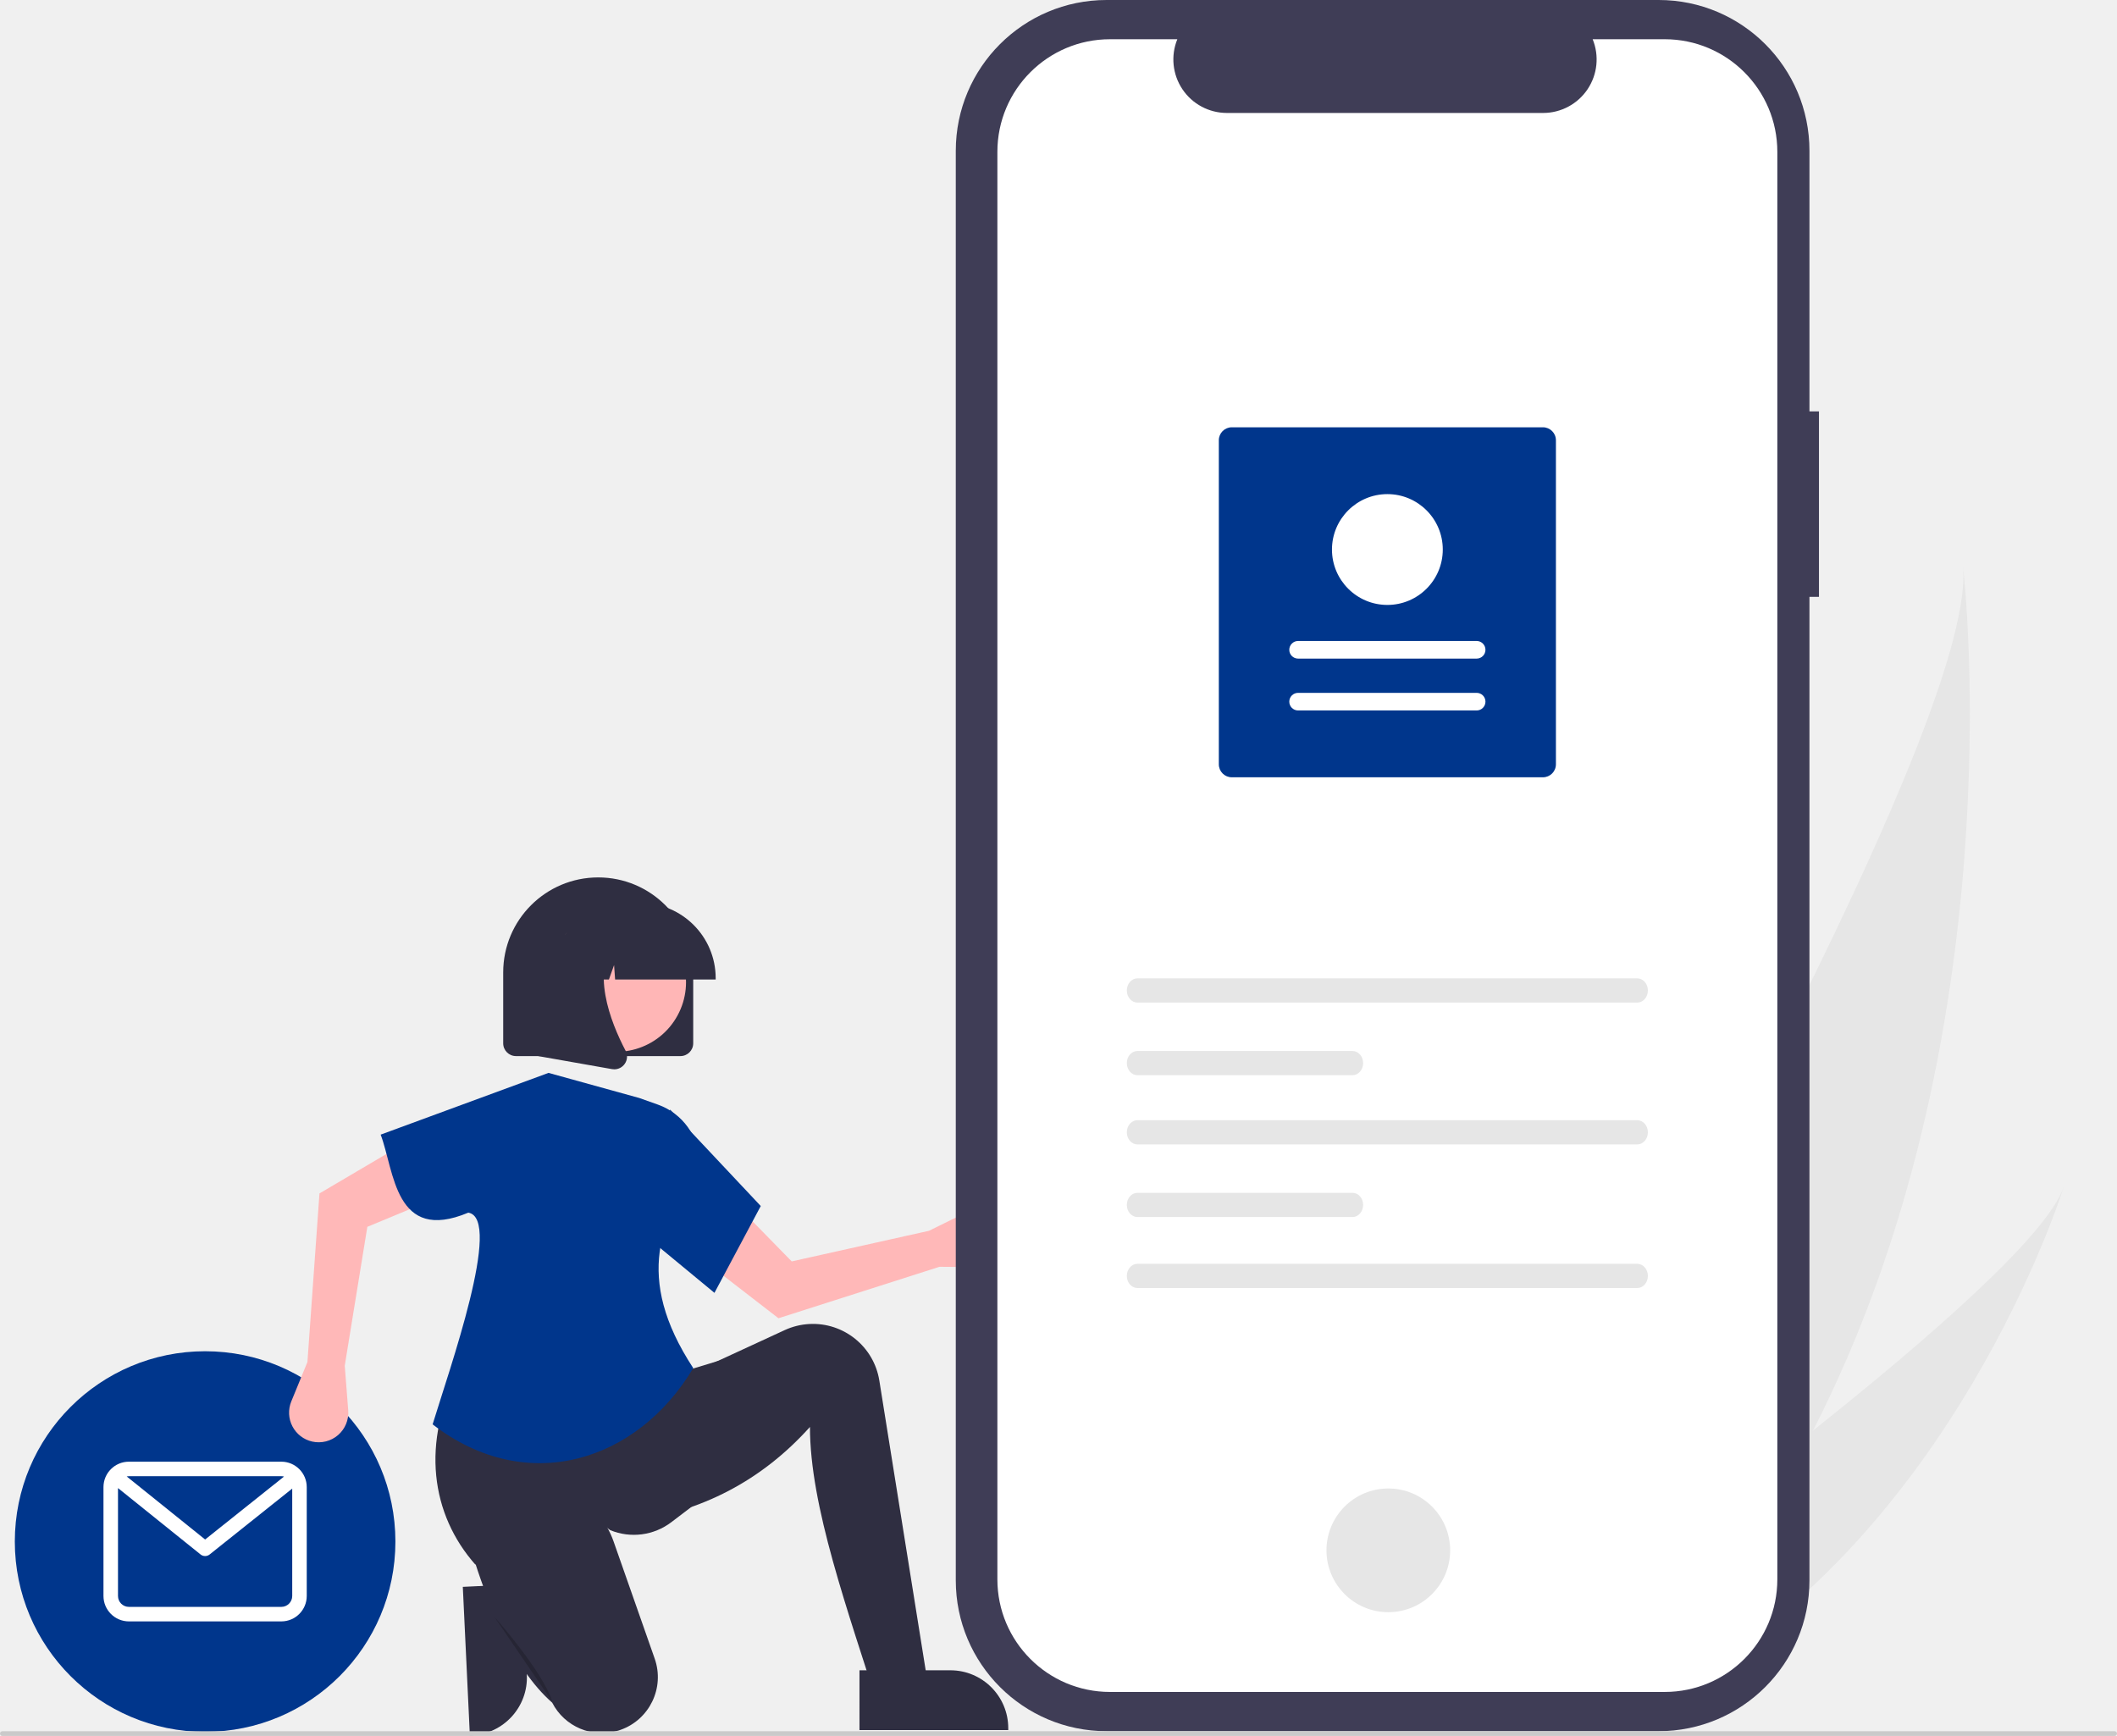
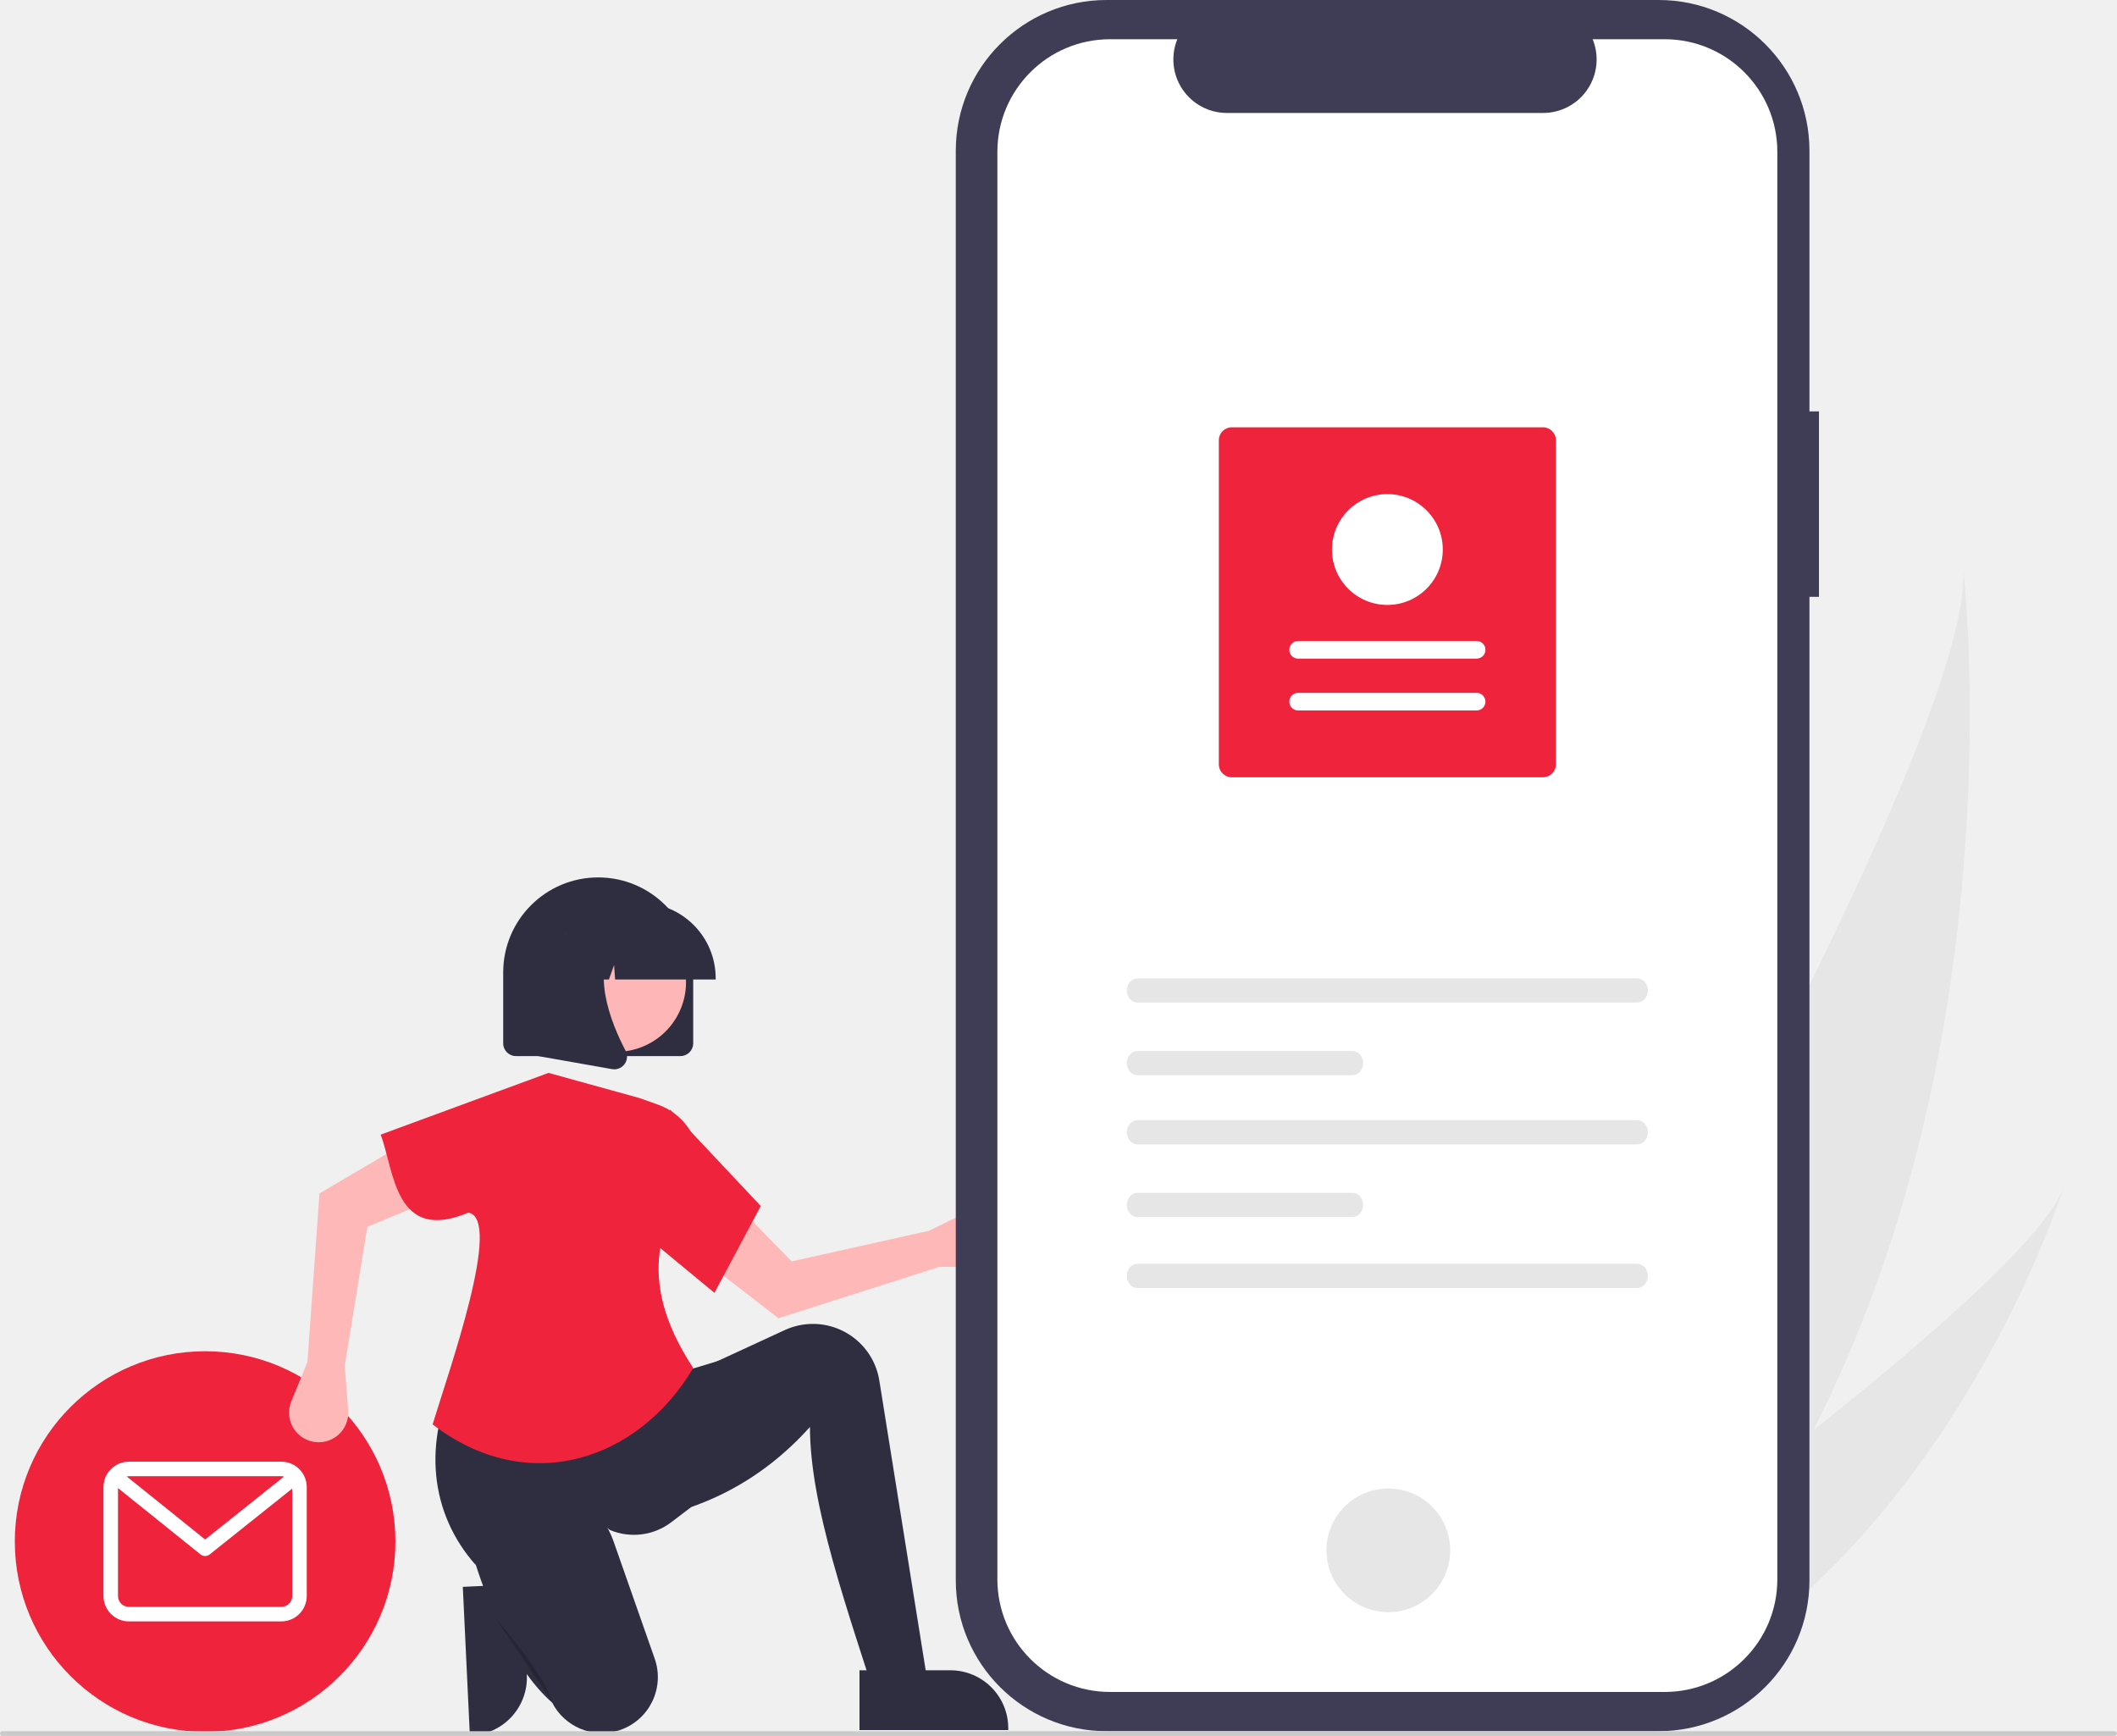
<svg xmlns="http://www.w3.org/2000/svg" data-name="Layer 1" width="890" height="729.787" viewBox="0 0 890 729.787">
  <path d="M374.677,751.016l1.81,38.157 0.0.002a24.345,24.345,0,0,1-23.164,25.469l-.79.037-2.964-62.474Z" transform="translate(-155 -85.10634)" fill="#2f2e41" />
  <path d="M917.171,686.534c-18.173,35.465-41.224,69.764-70.389,100.808-.648.701-1.302,1.384-1.962,2.079l-69.101-32.713c.423-.702.886-1.491,1.385-2.353,29.683-50.787,208.865-360.591,203.203-430.758C980.966,329.384,1002.205,520.765,917.171,686.534Z" transform="translate(-155 -85.10634)" fill="#e6e6e6" />
  <path d="M860.113,793.652c-.967.55-1.959,1.088-2.957,1.608l-51.838-24.541c.725-.514,1.569-1.122,2.539-1.806,15.881-11.403,63.105-45.613,109.314-82.38,49.658-39.511,98.152-81.964,105.354-102.228C1021.062,588.952,975.611,730.202,860.113,793.652Z" transform="translate(-155 -85.10634)" fill="#e6e6e6" />
-   <circle cx="86.23" cy="648.051" r="80" fill="#00368c" />
+   <circle cx="86.23" cy="648.051" r="80" fill="#ef233c" />
  <path d="M273.275,699.586H209.184a10.694,10.694,0,0,0-10.682,10.682v45.779a10.694,10.694,0,0,0,10.682,10.682h64.091A10.694,10.694,0,0,0,283.957,756.046v-45.779A10.694,10.694,0,0,0,273.275,699.586Zm0,6.104a4.559,4.559,0,0,1,1.134.148l-33.172,26.461-32.978-26.515a4.58,4.58,0,0,1,.925-.094Zm0,54.935H209.184a4.583,4.583,0,0,1-4.578-4.578V710.679l34.711,27.909a3.052,3.052,0,0,0,3.815.007l34.72-27.697v45.148A4.583,4.583,0,0,1,273.275,760.624Z" transform="translate(-155 -85.10634)" fill="#fff" />
  <path d="M549.968,617.658l17.9.147a12.454,12.454,0,0,0,12.398-14.43h0a12.454,12.454,0,0,0-17.807-9.191L545.579,602.513l-57.737,12.876-24.735-25.289-14.208,23.401,33.378,25.788Z" transform="translate(-155 -85.10634)" fill="#ffb8b8" />
  <path d="M546.613,802.596l-21.089,4.056c-14.405-45.408-30.013-88.411-30.012-121.67-20.386,22.689-45.667,35.669-75.436,39.746l3.245-50.29,24.334-12.978,37.243-17.189a28.281,28.281,0,0,1,10.365-2.564h0a28.281,28.281,0,0,1,29.412,23.773Z" transform="translate(-155 -85.10634)" fill="#2f2e41" />
  <path d="M445.627,718.644l-8.406,6.388a26.031,26.031,0,0,1-25.662,3.345h0C387.484,710.331,370.38,715.655,354.878,742.894c-18.594-20.985-23.182-51.295-6.587-82.651L440.355,662.27l18.656-5.678Z" transform="translate(-155 -85.10634)" fill="#2f2e41" />
  <path d="M414.967,812.623h0a23.507,23.507,0,0,1-27.82-11.721c-8.274-7.287-15.255-17.721-21.309-30.409a235.353,235.353,0,0,1-11.167-28.683c-4.19-12.94,2.816-27.077,15.855-30.948q.582-.173,1.177-.326c17.406-4.469,35.281,5.571,41.231,22.528l17.301,49.308a23.507,23.507,0,0,1-14.398,29.964Q415.404,812.488,414.967,812.623Z" transform="translate(-155 -85.10634)" fill="#2f2e41" />
  <path d="M362.891,764.878s20.278,22.712,24.334,35.69" transform="translate(-155 -85.10634)" opacity="0.2" style="isolation:isolate" />
  <path d="M284.244,657.693l-6.787,16.564a12.454,12.454,0,0,0,8.791,16.872h0a12.454,12.454,0,0,0,15.149-13.118l-1.462-18.767,9.496-58.388,32.669-13.57-16.448-21.885L289.309,586.811Z" transform="translate(-155 -85.10634)" fill="#ffb8b8" />
-   <path d="M446.438,660.242c-23.306,39.147-69.767,54.306-109.56,23.652,7-23,29.6-86.567,15-89-31,13-31.045-17.523-36.843-32.799l70.569-25.956,38.123,10.545,7.815,2.773a26.42,26.42,0,0,1,17.582,24.537C433.109,597.129,421.254,621.809,446.438,660.242Z" transform="translate(-155 -85.10634)" fill="#00368c" />
-   <path d="M455.361,628.608,427.377,605.491l9.328-53.94,38.123,40.557Z" transform="translate(-155 -85.10634)" fill="#00368c" />
+   <path d="M446.438,660.242c-23.306,39.147-69.767,54.306-109.56,23.652,7-23,29.6-86.567,15-89-31,13-31.045-17.523-36.843-32.799l70.569-25.956,38.123,10.545,7.815,2.773a26.42,26.42,0,0,1,17.582,24.537C433.109,597.129,421.254,621.809,446.438,660.242Z" transform="translate(-155 -85.10634)" fill="#ef233c" />
+   <path d="M455.361,628.608,427.377,605.491l9.328-53.94,38.123,40.557Z" transform="translate(-155 -85.10634)" fill="#ef233c" />
  <path id="bc7f4772-a479-43ba-84b6-0038831d0625-183" data-name="b82a9922-ead1-40af-af3b-f133b244cde7" d="M919.705,258.051h-4v-109.545a63.4,63.4,0,0,0-63.4-63.4h-232.087a63.4,63.4,0,0,0-63.4,63.4v600.974a63.4,63.4,0,0,0,63.4,63.4H852.303a63.4,63.4,0,0,0,63.4-63.4V336.027h4Z" transform="translate(-155 -85.10634)" fill="#3f3d56" />
  <path id="e7549b14-e146-4c1f-8b4f-7638ef62aaf0-184" data-name="b2a7827b-2d2c-407d-93be-35e4c67116bc" d="M854.862,101.599h-30.295a22.495,22.495,0,0,1-20.828,30.994h-132.959a22.495,22.495,0,0,1-20.827-30.991h-28.3a47.348,47.348,0,0,0-47.348,47.348v600.089a47.348,47.348,0,0,0,47.348,47.348H854.854a47.348,47.348,0,0,0,47.348-47.348v-0h0V148.947a47.348,47.348,0,0,0-47.348-47.348h.009Z" transform="translate(-155 -85.10634)" fill="#fff" />
  <circle id="f4a12a6a-3235-4aa9-87a4-fdfa38e5097e" data-name="e6b07811-3d0f-4972-ba4c-46b0c6566e33" cx="583.658" cy="651.746" r="26" fill="#e6e6e6" />
  <path d="M633.182,496.405c-2.458,0-4.458,2.283-4.458,5.088s2,5.088,4.458,5.088H843.325c2.458,0,4.458-2.283,4.458-5.088s-2-5.088-4.458-5.088Z" transform="translate(-155 -85.10634)" fill="#e6e6e6" />
  <path d="M633.182,616.405c-2.458,0-4.458,2.283-4.458,5.088s2,5.088,4.458,5.088H843.325c2.458,0,4.458-2.283,4.458-5.088s-2-5.088-4.458-5.088Z" transform="translate(-155 -85.10634)" fill="#e6e6e6" />
  <path d="M633.182,526.932c-2.458,0-4.458,2.283-4.458,5.088s2,5.088,4.458,5.088h90.425c2.458,0,4.458-2.283,4.458-5.088s-2-5.088-4.458-5.088Z" transform="translate(-155 -85.10634)" fill="#e6e6e6" />
  <path d="M633.182,556.03c-2.458,0-4.458,2.283-4.458,5.088s2,5.088,4.458,5.088H843.325c2.458,0,4.458-2.283,4.458-5.088s-2-5.088-4.458-5.088Z" transform="translate(-155 -85.10634)" fill="#e6e6e6" />
  <path d="M633.182,586.558c-2.458,0-4.458,2.283-4.458,5.088s2,5.088,4.458,5.088h90.425c2.458,0,4.458-2.283,4.458-5.088s-2-5.088-4.458-5.088Z" transform="translate(-155 -85.10634)" fill="#e6e6e6" />
-   <path d="M672.853,264.733H803.667a5.457,5.457,0,0,1,5.451,5.451V406.421a5.457,5.457,0,0,1-5.451,5.451H672.853a5.457,5.457,0,0,1-5.451-5.451V270.184A5.457,5.457,0,0,1,672.853,264.733Z" transform="translate(-155 -85.10634)" fill="#00368c" />
+   <path d="M672.853,264.733H803.667a5.457,5.457,0,0,1,5.451,5.451V406.421a5.457,5.457,0,0,1-5.451,5.451H672.853a5.457,5.457,0,0,1-5.451-5.451V270.184A5.457,5.457,0,0,1,672.853,264.733Z" transform="translate(-155 -85.10634)" fill="#ef233c" />
  <path d="M775.793,383.777a3.7,3.7,0,1,0,.004-7.401H700.727a3.7,3.7,0,1,0-.004,7.401H775.793Z" transform="translate(-155 -85.10634)" fill="#fff" />
  <path d="M775.793,361.975a3.7,3.7,0,0,0,0-7.401H700.727a3.7,3.7,0,1,0-.004,7.401H775.793Z" transform="translate(-155 -85.10634)" fill="#fff" />
  <path d="M738.26,292.828a23.293,23.293,0,1,1-23.293,23.293v0A23.319,23.319,0,0,1,738.26,292.828Z" transform="translate(-155 -85.10634)" fill="#fff" />
  <path d="M441.064,529.077H371.914a5.371,5.371,0,0,1-5.365-5.365V493.906a39.94,39.94,0,1,1,79.88,0v29.806A5.371,5.371,0,0,1,441.064,529.077Z" transform="translate(-155 -85.10634)" fill="#2f2e41" />
  <circle cx="414.124" cy="497.999" r="29.283" transform="translate(-376.4859 537.3971) rotate(-61.33682)" fill="#ffb6b6" />
  <path d="M455.878,496.886H413.595l-.434-6.071-2.168,6.071h-6.511l-.859-12.032-4.297,12.032h-12.598V496.29a31.63,31.63,0,0,1,31.594-31.594h5.961A31.63,31.63,0,0,1,455.878,496.29Z" transform="translate(-155 -85.10634)" fill="#2f2e41" />
  <path d="M413.248,534.64a5.481,5.481,0,0,1-.949-.084l-30.962-5.463V477.923h34.083l-.844.984c-11.74,13.692-2.895,35.894,3.422,47.91a5.286,5.286,0,0,1-.42,5.612A5.344,5.344,0,0,1,413.248,534.64Z" transform="translate(-155 -85.10634)" fill="#2f2e41" />
  <path d="M516.333,787.282l38.2-.002h.002A24.345,24.345,0,0,1,578.878,811.624v.791l-62.544.002Z" transform="translate(-155 -85.10634)" fill="#2f2e41" />
  <path d="M1044,814.894H156a1,1,0,0,1,0-2h888a1,1,0,0,1,0,2Z" transform="translate(-155 -85.10634)" fill="#cacaca" />
</svg>
